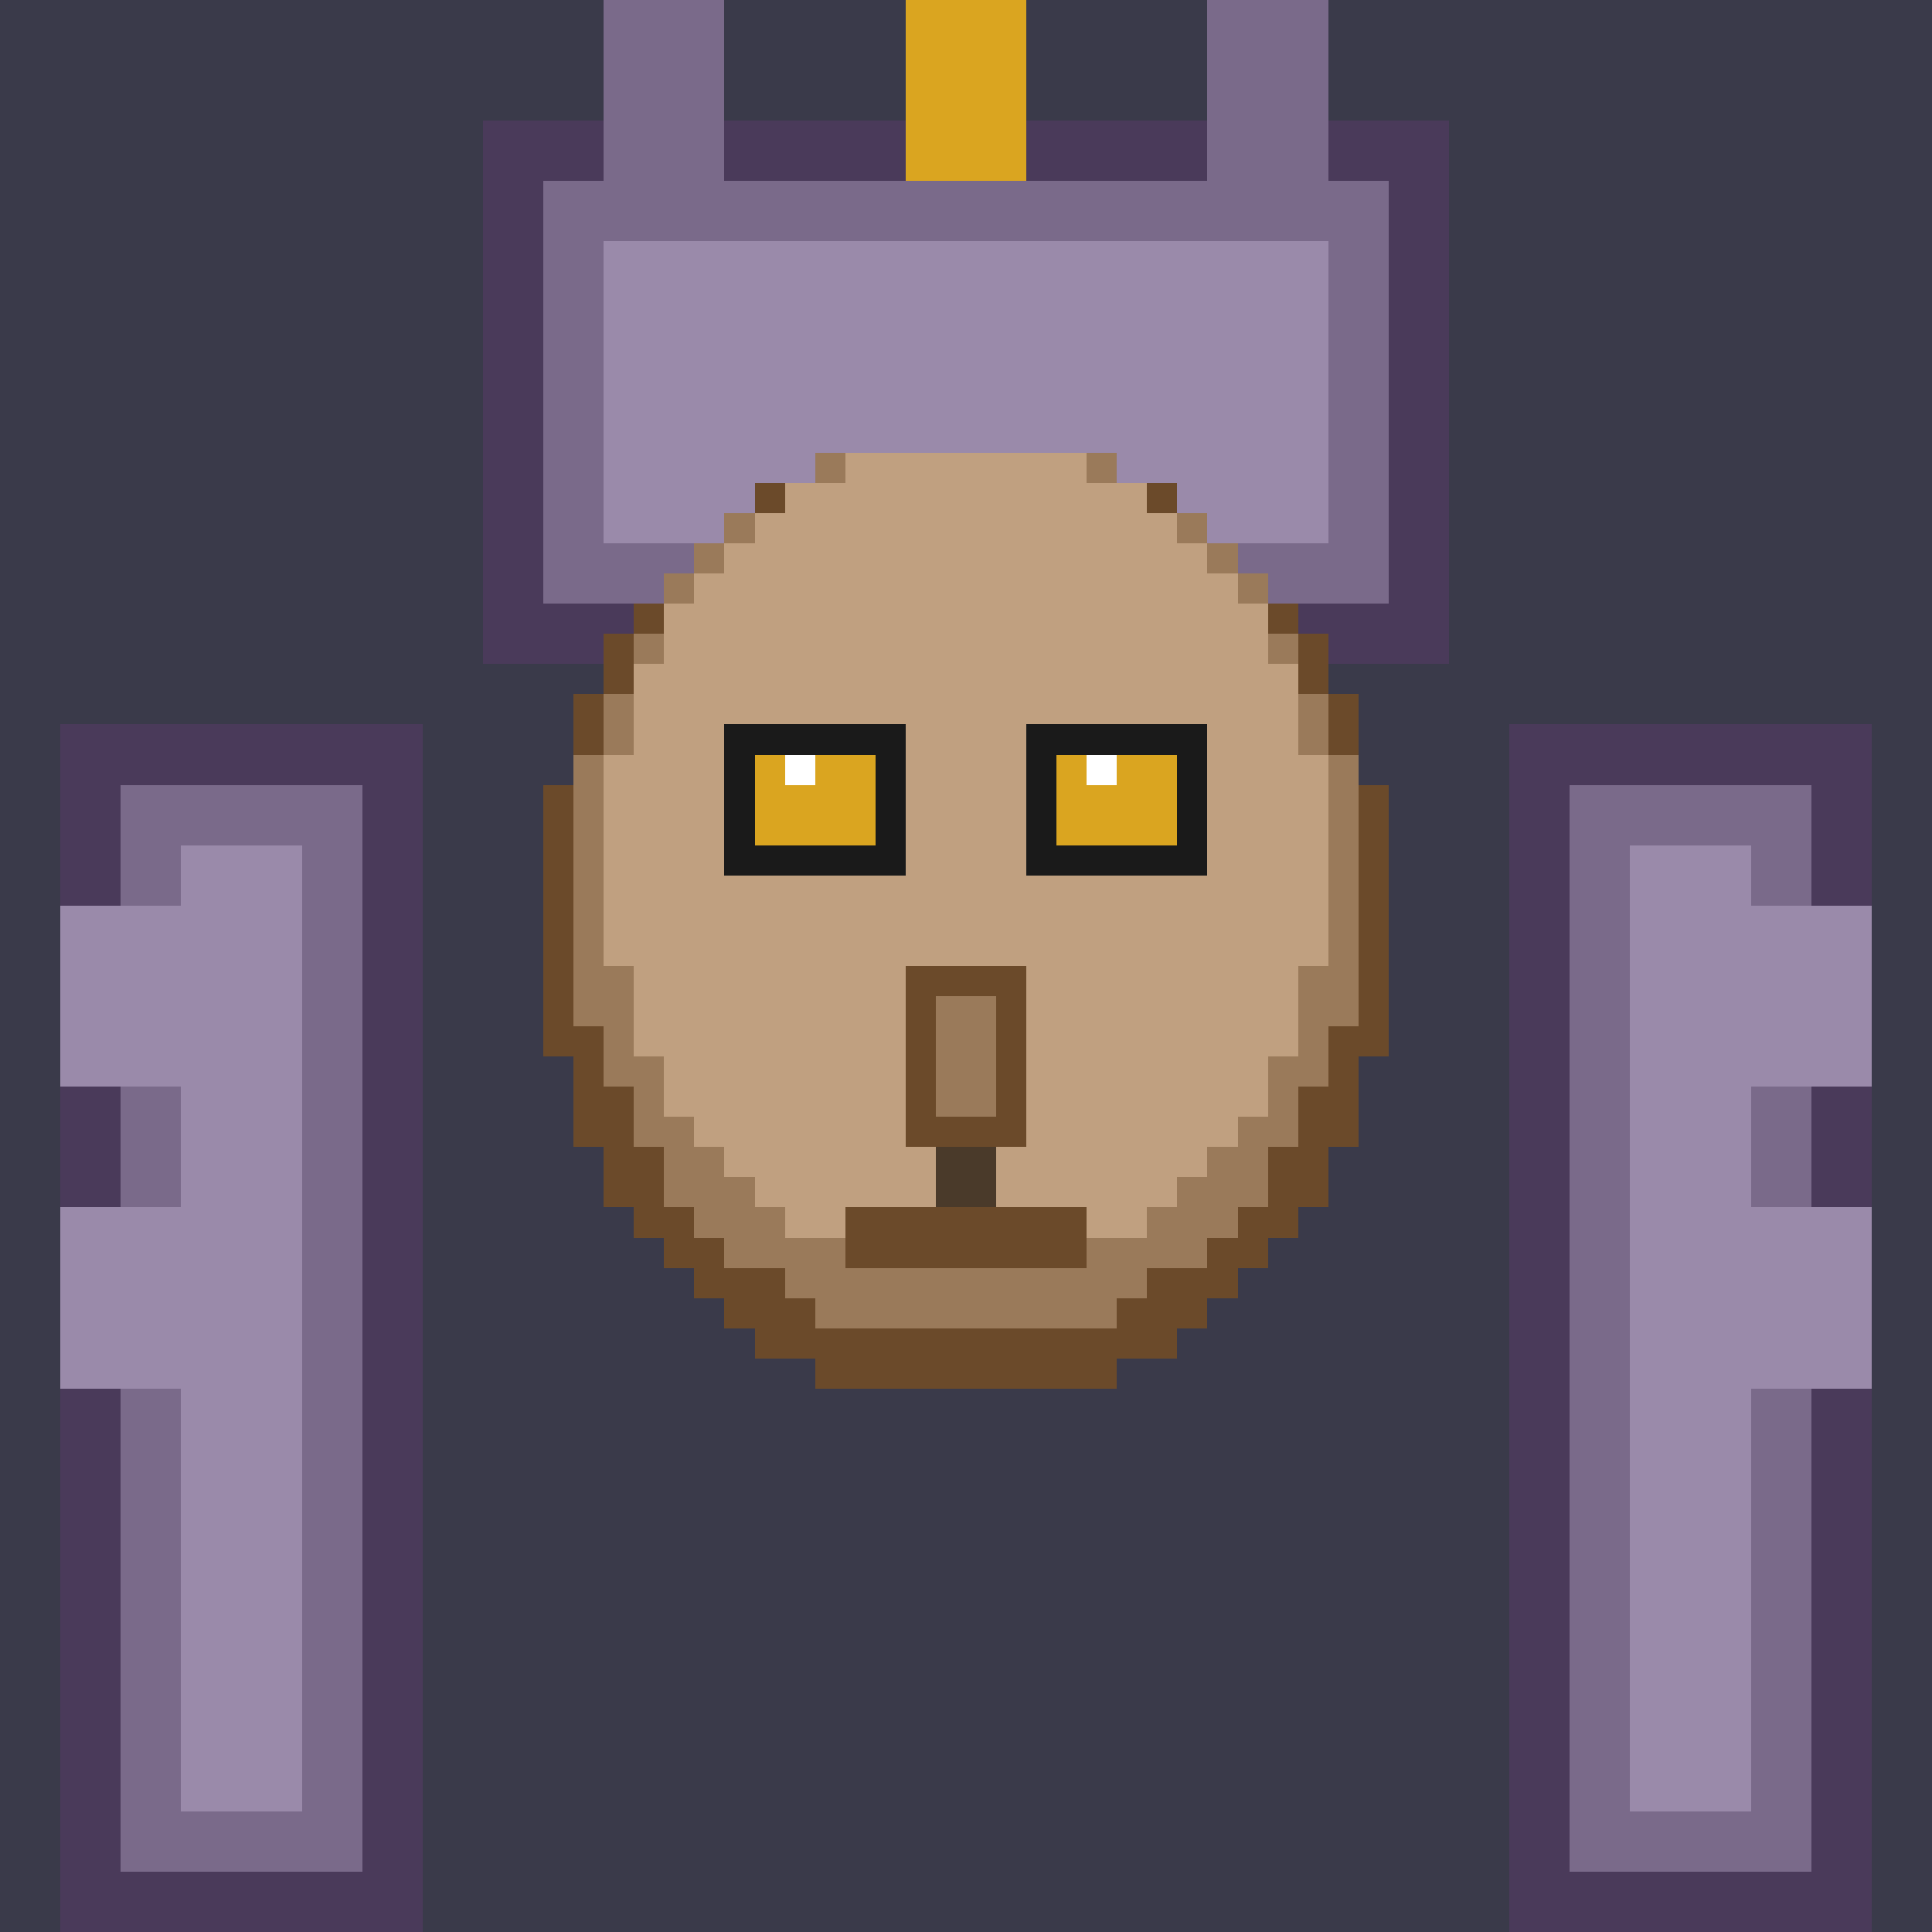
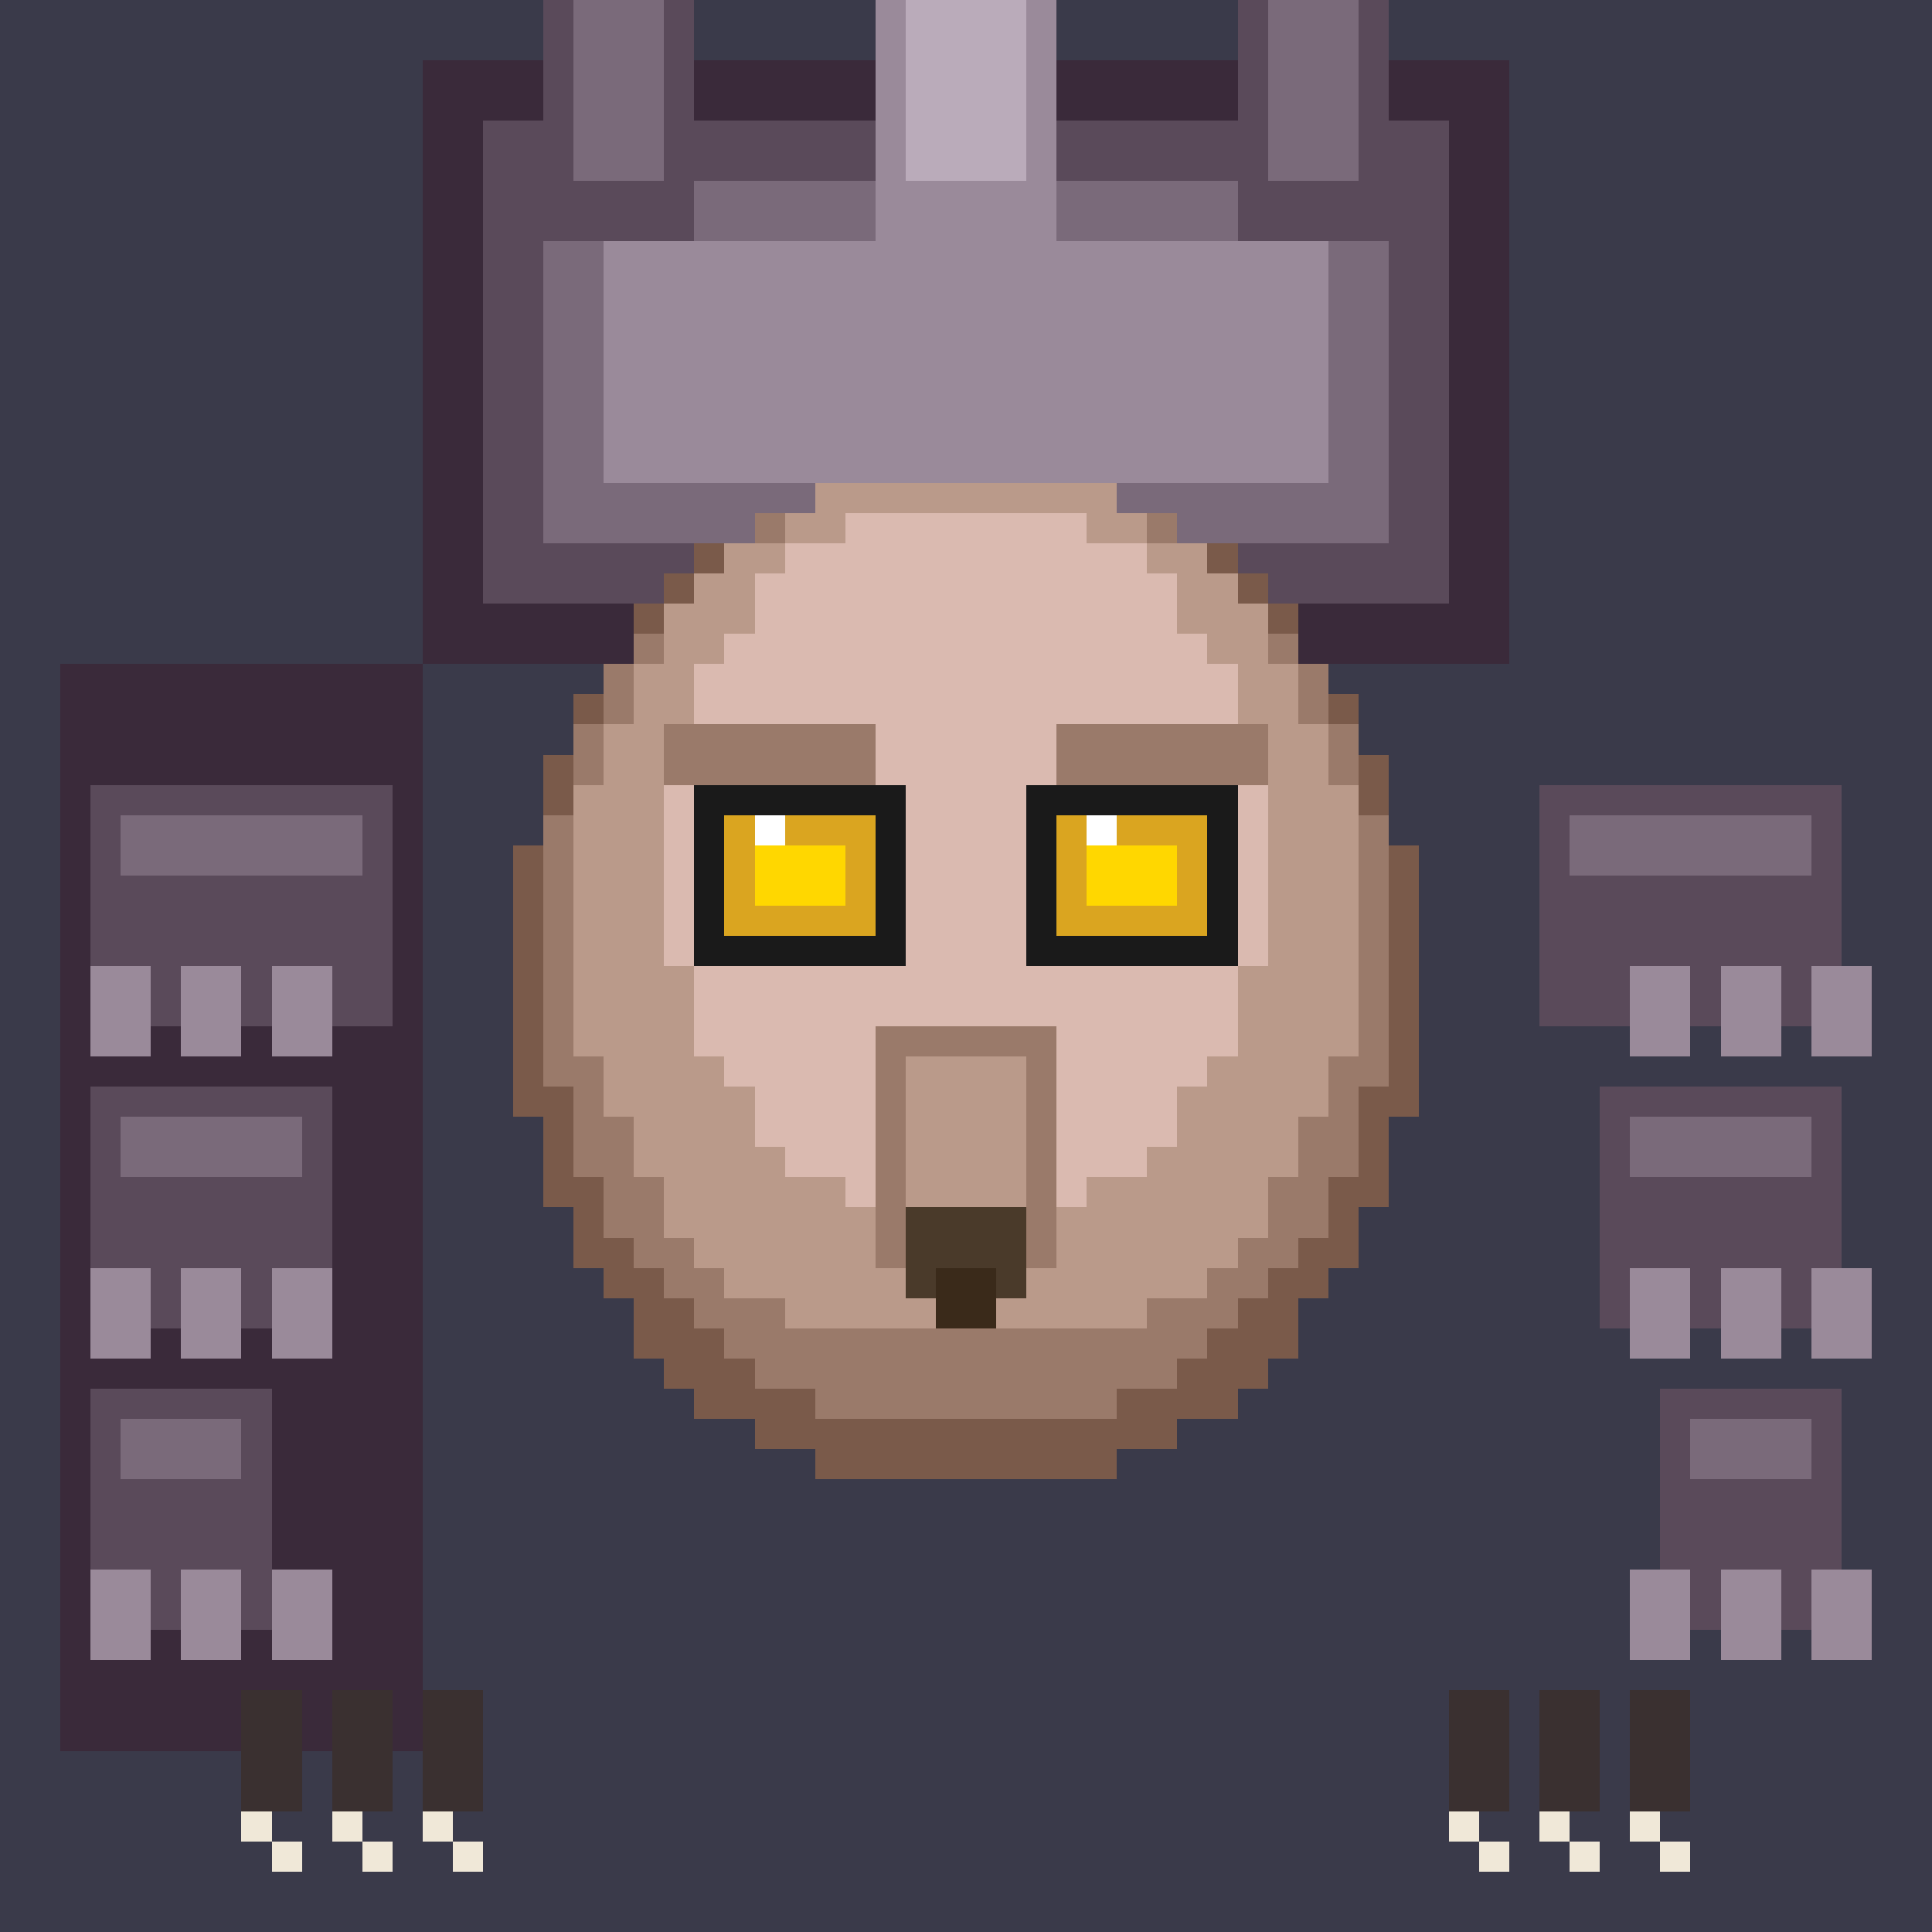
<svg xmlns="http://www.w3.org/2000/svg" viewBox="0 0 64 64" shape-rendering="crispEdges">
  <rect x="0" y="0" width="64" height="64" fill="#3a3a4a" />
-   <rect x="2" y="24" width="12" height="40" fill="#4a3a5a" />
-   <rect x="4" y="26" width="8" height="36" fill="#7a6a8a" />
-   <rect x="6" y="28" width="4" height="32" fill="#9a8aaa" />
-   <rect x="50" y="24" width="12" height="40" fill="#4a3a5a" />
-   <rect x="52" y="26" width="8" height="36" fill="#7a6a8a" />
-   <rect x="54" y="28" width="4" height="32" fill="#9a8aaa" />
-   <rect x="2" y="30" width="4" height="6" fill="#9a8aaa" />
-   <rect x="2" y="40" width="4" height="6" fill="#9a8aaa" />
-   <rect x="58" y="30" width="4" height="6" fill="#9a8aaa" />
-   <rect x="58" y="40" width="4" height="6" fill="#9a8aaa" />
-   <rect x="16" y="4" width="32" height="18" fill="#4a3a5a" />
-   <rect x="18" y="6" width="28" height="14" fill="#7a6a8a" />
-   <rect x="20" y="8" width="24" height="10" fill="#9a8aaa" />
-   <rect x="20" y="0" width="4" height="8" fill="#7a6a8a" />
-   <rect x="40" y="0" width="4" height="8" fill="#7a6a8a" />
-   <rect x="30" y="0" width="4" height="6" fill="#daa520" />
-   <rect x="27" y="15" width="10" height="1" fill="#6b4a2a" />
-   <rect x="25" y="16" width="14" height="1" fill="#6b4a2a" />
-   <rect x="24" y="17" width="16" height="1" fill="#6b4a2a" />
-   <rect x="23" y="18" width="18" height="1" fill="#6b4a2a" />
-   <rect x="22" y="19" width="20" height="1" fill="#6b4a2a" />
-   <rect x="21" y="20" width="22" height="1" fill="#6b4a2a" />
-   <rect x="20" y="21" width="24" height="1" fill="#6b4a2a" />
-   <rect x="20" y="22" width="24" height="1" fill="#6b4a2a" />
-   <rect x="19" y="23" width="26" height="1" fill="#6b4a2a" />
-   <rect x="19" y="24" width="26" height="1" fill="#6b4a2a" />
-   <rect x="19" y="25" width="26" height="1" fill="#6b4a2a" />
-   <rect x="18" y="26" width="28" height="1" fill="#6b4a2a" />
-   <rect x="18" y="27" width="28" height="1" fill="#6b4a2a" />
-   <rect x="18" y="28" width="28" height="1" fill="#6b4a2a" />
-   <rect x="18" y="29" width="28" height="1" fill="#6b4a2a" />
-   <rect x="18" y="30" width="28" height="1" fill="#6b4a2a" />
-   <rect x="18" y="31" width="28" height="1" fill="#6b4a2a" />
-   <rect x="18" y="32" width="28" height="1" fill="#6b4a2a" />
-   <rect x="18" y="33" width="28" height="1" fill="#6b4a2a" />
-   <rect x="18" y="34" width="28" height="1" fill="#6b4a2a" />
-   <rect x="19" y="35" width="26" height="1" fill="#6b4a2a" />
-   <rect x="19" y="36" width="26" height="1" fill="#6b4a2a" />
-   <rect x="19" y="37" width="26" height="1" fill="#6b4a2a" />
-   <rect x="20" y="38" width="24" height="1" fill="#6b4a2a" />
-   <rect x="20" y="39" width="24" height="1" fill="#6b4a2a" />
-   <rect x="21" y="40" width="22" height="1" fill="#6b4a2a" />
-   <rect x="22" y="41" width="20" height="1" fill="#6b4a2a" />
-   <rect x="23" y="42" width="18" height="1" fill="#6b4a2a" />
-   <rect x="24" y="43" width="16" height="1" fill="#6b4a2a" />
-   <rect x="25" y="44" width="14" height="1" fill="#6b4a2a" />
-   <rect x="27" y="45" width="10" height="1" fill="#6b4a2a" />
-   <rect x="27" y="15" width="10" height="1" fill="#9a7a5a" />
-   <rect x="26" y="16" width="12" height="1" fill="#9a7a5a" />
-   <rect x="24" y="17" width="16" height="1" fill="#9a7a5a" />
-   <rect x="23" y="18" width="18" height="1" fill="#9a7a5a" />
-   <rect x="22" y="19" width="20" height="1" fill="#9a7a5a" />
-   <rect x="22" y="20" width="20" height="1" fill="#9a7a5a" />
-   <rect x="21" y="21" width="22" height="1" fill="#9a7a5a" />
-   <rect x="21" y="22" width="22" height="1" fill="#9a7a5a" />
-   <rect x="20" y="23" width="24" height="1" fill="#9a7a5a" />
-   <rect x="20" y="24" width="24" height="1" fill="#9a7a5a" />
-   <rect x="19" y="25" width="26" height="1" fill="#9a7a5a" />
-   <rect x="19" y="26" width="26" height="1" fill="#9a7a5a" />
-   <rect x="19" y="27" width="26" height="1" fill="#9a7a5a" />
-   <rect x="19" y="28" width="26" height="1" fill="#9a7a5a" />
-   <rect x="19" y="29" width="26" height="1" fill="#9a7a5a" />
-   <rect x="19" y="30" width="26" height="1" fill="#9a7a5a" />
-   <rect x="19" y="31" width="26" height="1" fill="#9a7a5a" />
-   <rect x="19" y="32" width="26" height="1" fill="#9a7a5a" />
-   <rect x="19" y="33" width="26" height="1" fill="#9a7a5a" />
-   <rect x="20" y="34" width="24" height="1" fill="#9a7a5a" />
-   <rect x="20" y="35" width="24" height="1" fill="#9a7a5a" />
-   <rect x="21" y="36" width="22" height="1" fill="#9a7a5a" />
-   <rect x="21" y="37" width="22" height="1" fill="#9a7a5a" />
-   <rect x="22" y="38" width="20" height="1" fill="#9a7a5a" />
-   <rect x="22" y="39" width="20" height="1" fill="#9a7a5a" />
-   <rect x="23" y="40" width="18" height="1" fill="#9a7a5a" />
-   <rect x="24" y="41" width="16" height="1" fill="#9a7a5a" />
-   <rect x="26" y="42" width="12" height="1" fill="#9a7a5a" />
-   <rect x="27" y="43" width="10" height="1" fill="#9a7a5a" />
-   <rect x="28" y="15" width="8" height="1" fill="#c0a080" />
-   <rect x="26" y="16" width="12" height="1" fill="#c0a080" />
-   <rect x="25" y="17" width="14" height="1" fill="#c0a080" />
-   <rect x="24" y="18" width="16" height="1" fill="#c0a080" />
-   <rect x="23" y="19" width="18" height="1" fill="#c0a080" />
-   <rect x="22" y="20" width="20" height="1" fill="#c0a080" />
-   <rect x="22" y="21" width="20" height="1" fill="#c0a080" />
-   <rect x="21" y="22" width="22" height="1" fill="#c0a080" />
-   <rect x="21" y="23" width="22" height="1" fill="#c0a080" />
-   <rect x="21" y="24" width="22" height="1" fill="#c0a080" />
-   <rect x="20" y="25" width="24" height="1" fill="#c0a080" />
-   <rect x="20" y="26" width="24" height="1" fill="#c0a080" />
-   <rect x="20" y="27" width="24" height="1" fill="#c0a080" />
-   <rect x="20" y="28" width="24" height="1" fill="#c0a080" />
-   <rect x="20" y="29" width="24" height="1" fill="#c0a080" />
-   <rect x="20" y="30" width="24" height="1" fill="#c0a080" />
-   <rect x="20" y="31" width="24" height="1" fill="#c0a080" />
-   <rect x="21" y="32" width="22" height="1" fill="#c0a080" />
-   <rect x="21" y="33" width="22" height="1" fill="#c0a080" />
-   <rect x="21" y="34" width="22" height="1" fill="#c0a080" />
-   <rect x="22" y="35" width="20" height="1" fill="#c0a080" />
-   <rect x="22" y="36" width="20" height="1" fill="#c0a080" />
-   <rect x="23" y="37" width="18" height="1" fill="#c0a080" />
-   <rect x="24" y="38" width="16" height="1" fill="#c0a080" />
-   <rect x="25" y="39" width="14" height="1" fill="#c0a080" />
-   <rect x="26" y="40" width="12" height="1" fill="#c0a080" />
-   <rect x="28" y="41" width="8" height="1" fill="#c0a080" />
-   <rect x="24" y="24" width="6" height="5" fill="#1a1a1a" />
-   <rect x="34" y="24" width="6" height="5" fill="#1a1a1a" />
-   <rect x="25" y="25" width="4" height="3" fill="#daa520" />
-   <rect x="35" y="25" width="4" height="3" fill="#daa520" />
-   <rect x="26" y="25" width="1" height="1" fill="#ffffff" />
-   <rect x="36" y="25" width="1" height="1" fill="#ffffff" />
-   <rect x="30" y="32" width="4" height="6" fill="#6b4a2a" />
-   <rect x="31" y="33" width="2" height="4" fill="#9a7a5a" />
-   <rect x="31" y="38" width="2" height="2" fill="#4a3a2a" />
-   <rect x="28" y="40" width="8" height="2" fill="#6b4a2a" />
+   <rect x="2" y="22" width="12" height="36" fill="#3a2a3a" />
+   <rect x="3" y="26" width="10" height="8" fill="#5a4a5a" />
+   <rect x="4" y="27" width="8" height="2" fill="#7a6a7a" />
+   <rect x="3" y="32" width="2" height="3" fill="#9a8a9a" />
+   <rect x="6" y="32" width="2" height="3" fill="#9a8a9a" />
+   <rect x="9" y="32" width="2" height="3" fill="#9a8a9a" />
+   <rect x="3" y="36" width="8" height="8" fill="#5a4a5a" />
+   <rect x="4" y="37" width="6" height="2" fill="#7a6a7a" />
+   <rect x="3" y="42" width="2" height="3" fill="#9a8a9a" />
+   <rect x="6" y="42" width="2" height="3" fill="#9a8a9a" />
+   <rect x="9" y="42" width="2" height="3" fill="#9a8a9a" />
+   <rect x="3" y="46" width="6" height="8" fill="#5a4a5a" />
+   <rect x="4" y="47" width="4" height="2" fill="#7a6a7a" />
+   <rect x="3" y="52" width="2" height="3" fill="#9a8a9a" />
+   <rect x="6" y="52" width="2" height="3" fill="#9a8a9a" />
+   <rect x="9" y="52" width="2" height="3" fill="#9a8a9a" />
+   <rect x="62" y="22" width="-12" height="36" fill="#3a2a3a" />
+   <rect x="51" y="26" width="10" height="8" fill="#5a4a5a" />
+   <rect x="52" y="27" width="8" height="2" fill="#7a6a7a" />
+   <rect x="60" y="32" width="2" height="3" fill="#9a8a9a" />
+   <rect x="57" y="32" width="2" height="3" fill="#9a8a9a" />
+   <rect x="54" y="32" width="2" height="3" fill="#9a8a9a" />
+   <rect x="53" y="36" width="8" height="8" fill="#5a4a5a" />
+   <rect x="54" y="37" width="6" height="2" fill="#7a6a7a" />
+   <rect x="60" y="42" width="2" height="3" fill="#9a8a9a" />
+   <rect x="57" y="42" width="2" height="3" fill="#9a8a9a" />
+   <rect x="54" y="42" width="2" height="3" fill="#9a8a9a" />
+   <rect x="55" y="46" width="6" height="8" fill="#5a4a5a" />
+   <rect x="56" y="47" width="4" height="2" fill="#7a6a7a" />
+   <rect x="60" y="52" width="2" height="3" fill="#9a8a9a" />
+   <rect x="57" y="52" width="2" height="3" fill="#9a8a9a" />
+   <rect x="54" y="52" width="2" height="3" fill="#9a8a9a" />
+   <rect x="14" y="2" width="36" height="20" fill="#3a2a3a" />
+   <rect x="16" y="4" width="32" height="16" fill="#5a4a5a" />
+   <rect x="18" y="6" width="28" height="12" fill="#7a6a7a" />
+   <rect x="20" y="8" width="24" height="8" fill="#9a8a9a" />
+   <rect x="18" y="-2" width="5" height="10" fill="#5a4a5a" />
+   <rect x="19" y="0" width="3" height="6" fill="#7a6a7a" />
+   <rect x="41" y="-2" width="5" height="10" fill="#5a4a5a" />
+   <rect x="42" y="0" width="3" height="6" fill="#7a6a7a" />
+   <rect x="29" y="-4" width="6" height="12" fill="#9a8a9a" />
+   <rect x="30" y="-2" width="4" height="8" fill="#baabba" />
+   <rect x="27" y="16" width="10" height="1" fill="#7a5a4a" />
+   <rect x="25" y="17" width="14" height="1" fill="#7a5a4a" />
+   <rect x="23" y="18" width="18" height="1" fill="#7a5a4a" />
+   <rect x="22" y="19" width="20" height="1" fill="#7a5a4a" />
+   <rect x="21" y="20" width="22" height="1" fill="#7a5a4a" />
+   <rect x="21" y="21" width="22" height="1" fill="#7a5a4a" />
+   <rect x="20" y="22" width="24" height="1" fill="#7a5a4a" />
+   <rect x="19" y="23" width="26" height="1" fill="#7a5a4a" />
+   <rect x="19" y="24" width="26" height="1" fill="#7a5a4a" />
+   <rect x="18" y="25" width="28" height="1" fill="#7a5a4a" />
+   <rect x="18" y="26" width="28" height="1" fill="#7a5a4a" />
+   <rect x="18" y="27" width="28" height="1" fill="#7a5a4a" />
+   <rect x="17" y="28" width="30" height="1" fill="#7a5a4a" />
+   <rect x="17" y="29" width="30" height="1" fill="#7a5a4a" />
+   <rect x="17" y="30" width="30" height="1" fill="#7a5a4a" />
+   <rect x="17" y="31" width="30" height="1" fill="#7a5a4a" />
+   <rect x="17" y="32" width="30" height="1" fill="#7a5a4a" />
+   <rect x="17" y="33" width="30" height="1" fill="#7a5a4a" />
+   <rect x="17" y="34" width="30" height="1" fill="#7a5a4a" />
+   <rect x="17" y="35" width="30" height="1" fill="#7a5a4a" />
+   <rect x="17" y="36" width="30" height="1" fill="#7a5a4a" />
+   <rect x="18" y="37" width="28" height="1" fill="#7a5a4a" />
+   <rect x="18" y="38" width="28" height="1" fill="#7a5a4a" />
+   <rect x="18" y="39" width="28" height="1" fill="#7a5a4a" />
+   <rect x="19" y="40" width="26" height="1" fill="#7a5a4a" />
+   <rect x="19" y="41" width="26" height="1" fill="#7a5a4a" />
+   <rect x="20" y="42" width="24" height="1" fill="#7a5a4a" />
+   <rect x="21" y="43" width="22" height="1" fill="#7a5a4a" />
+   <rect x="21" y="44" width="22" height="1" fill="#7a5a4a" />
+   <rect x="22" y="45" width="20" height="1" fill="#7a5a4a" />
+   <rect x="23" y="46" width="18" height="1" fill="#7a5a4a" />
+   <rect x="25" y="47" width="14" height="1" fill="#7a5a4a" />
+   <rect x="27" y="48" width="10" height="1" fill="#7a5a4a" />
+   <rect x="27" y="16" width="10" height="1" fill="#9a7a6a" />
+   <rect x="25" y="17" width="14" height="1" fill="#9a7a6a" />
+   <rect x="24" y="18" width="16" height="1" fill="#9a7a6a" />
+   <rect x="23" y="19" width="18" height="1" fill="#9a7a6a" />
+   <rect x="22" y="20" width="20" height="1" fill="#9a7a6a" />
+   <rect x="21" y="21" width="22" height="1" fill="#9a7a6a" />
+   <rect x="20" y="22" width="24" height="1" fill="#9a7a6a" />
+   <rect x="20" y="23" width="24" height="1" fill="#9a7a6a" />
+   <rect x="19" y="24" width="26" height="1" fill="#9a7a6a" />
+   <rect x="19" y="25" width="26" height="1" fill="#9a7a6a" />
+   <rect x="19" y="26" width="26" height="1" fill="#9a7a6a" />
+   <rect x="18" y="27" width="28" height="1" fill="#9a7a6a" />
+   <rect x="18" y="28" width="28" height="1" fill="#9a7a6a" />
+   <rect x="18" y="29" width="28" height="1" fill="#9a7a6a" />
+   <rect x="18" y="30" width="28" height="1" fill="#9a7a6a" />
+   <rect x="18" y="31" width="28" height="1" fill="#9a7a6a" />
+   <rect x="18" y="32" width="28" height="1" fill="#9a7a6a" />
+   <rect x="18" y="33" width="28" height="1" fill="#9a7a6a" />
+   <rect x="18" y="34" width="28" height="1" fill="#9a7a6a" />
+   <rect x="18" y="35" width="28" height="1" fill="#9a7a6a" />
+   <rect x="19" y="36" width="26" height="1" fill="#9a7a6a" />
+   <rect x="19" y="37" width="26" height="1" fill="#9a7a6a" />
+   <rect x="19" y="38" width="26" height="1" fill="#9a7a6a" />
+   <rect x="20" y="39" width="24" height="1" fill="#9a7a6a" />
+   <rect x="20" y="40" width="24" height="1" fill="#9a7a6a" />
+   <rect x="21" y="41" width="22" height="1" fill="#9a7a6a" />
+   <rect x="22" y="42" width="20" height="1" fill="#9a7a6a" />
+   <rect x="23" y="43" width="18" height="1" fill="#9a7a6a" />
+   <rect x="24" y="44" width="16" height="1" fill="#9a7a6a" />
+   <rect x="25" y="45" width="14" height="1" fill="#9a7a6a" />
+   <rect x="27" y="46" width="10" height="1" fill="#9a7a6a" />
+   <rect x="27" y="16" width="10" height="1" fill="#ba9a8a" />
+   <rect x="26" y="17" width="12" height="1" fill="#ba9a8a" />
+   <rect x="24" y="18" width="16" height="1" fill="#ba9a8a" />
+   <rect x="23" y="19" width="18" height="1" fill="#ba9a8a" />
+   <rect x="22" y="20" width="20" height="1" fill="#ba9a8a" />
+   <rect x="22" y="21" width="20" height="1" fill="#ba9a8a" />
+   <rect x="21" y="22" width="22" height="1" fill="#ba9a8a" />
+   <rect x="21" y="23" width="22" height="1" fill="#ba9a8a" />
+   <rect x="20" y="24" width="24" height="1" fill="#ba9a8a" />
+   <rect x="20" y="25" width="24" height="1" fill="#ba9a8a" />
+   <rect x="19" y="26" width="26" height="1" fill="#ba9a8a" />
+   <rect x="19" y="27" width="26" height="1" fill="#ba9a8a" />
+   <rect x="19" y="28" width="26" height="1" fill="#ba9a8a" />
+   <rect x="19" y="29" width="26" height="1" fill="#ba9a8a" />
+   <rect x="19" y="30" width="26" height="1" fill="#ba9a8a" />
+   <rect x="19" y="31" width="26" height="1" fill="#ba9a8a" />
+   <rect x="19" y="32" width="26" height="1" fill="#ba9a8a" />
+   <rect x="19" y="33" width="26" height="1" fill="#ba9a8a" />
+   <rect x="19" y="34" width="26" height="1" fill="#ba9a8a" />
+   <rect x="20" y="35" width="24" height="1" fill="#ba9a8a" />
+   <rect x="20" y="36" width="24" height="1" fill="#ba9a8a" />
+   <rect x="21" y="37" width="22" height="1" fill="#ba9a8a" />
+   <rect x="21" y="38" width="22" height="1" fill="#ba9a8a" />
+   <rect x="22" y="39" width="20" height="1" fill="#ba9a8a" />
+   <rect x="22" y="40" width="20" height="1" fill="#ba9a8a" />
+   <rect x="23" y="41" width="18" height="1" fill="#ba9a8a" />
+   <rect x="24" y="42" width="16" height="1" fill="#ba9a8a" />
+   <rect x="26" y="43" width="12" height="1" fill="#ba9a8a" />
+   <rect x="27" y="44" width="10" height="1" fill="#ba9a8a" />
+   <rect x="28" y="17" width="8" height="1" fill="#dabab0" />
+   <rect x="26" y="18" width="12" height="1" fill="#dabab0" />
+   <rect x="25" y="19" width="14" height="1" fill="#dabab0" />
+   <rect x="25" y="20" width="14" height="1" fill="#dabab0" />
+   <rect x="24" y="21" width="16" height="1" fill="#dabab0" />
+   <rect x="23" y="22" width="18" height="1" fill="#dabab0" />
+   <rect x="23" y="23" width="18" height="1" fill="#dabab0" />
+   <rect x="23" y="24" width="18" height="1" fill="#dabab0" />
+   <rect x="22" y="25" width="20" height="1" fill="#dabab0" />
+   <rect x="22" y="26" width="20" height="1" fill="#dabab0" />
+   <rect x="22" y="27" width="20" height="1" fill="#dabab0" />
+   <rect x="22" y="28" width="20" height="1" fill="#dabab0" />
+   <rect x="22" y="29" width="20" height="1" fill="#dabab0" />
+   <rect x="22" y="30" width="20" height="1" fill="#dabab0" />
+   <rect x="22" y="31" width="20" height="1" fill="#dabab0" />
+   <rect x="23" y="32" width="18" height="1" fill="#dabab0" />
+   <rect x="23" y="33" width="18" height="1" fill="#dabab0" />
+   <rect x="23" y="34" width="18" height="1" fill="#dabab0" />
+   <rect x="24" y="35" width="16" height="1" fill="#dabab0" />
+   <rect x="25" y="36" width="14" height="1" fill="#dabab0" />
+   <rect x="25" y="37" width="14" height="1" fill="#dabab0" />
+   <rect x="26" y="38" width="12" height="1" fill="#dabab0" />
+   <rect x="28" y="39" width="8" height="1" fill="#dabab0" />
+   <rect x="23" y="26" width="7" height="6" fill="#1a1a1a" />
+   <rect x="34" y="26" width="7" height="6" fill="#1a1a1a" />
+   <rect x="24" y="27" width="5" height="4" fill="#daa520" />
+   <rect x="35" y="27" width="5" height="4" fill="#daa520" />
+   <rect x="25" y="28" width="3" height="2" fill="#ffd700" />
+   <rect x="36" y="28" width="3" height="2" fill="#ffd700" />
+   <rect x="25" y="27" width="1" height="1" fill="#ffffff" />
+   <rect x="36" y="27" width="1" height="1" fill="#ffffff" />
+   <rect x="22" y="24" width="7" height="2" fill="#9a7a6a" />
+   <rect x="35" y="24" width="7" height="2" fill="#9a7a6a" />
+   <rect x="29" y="34" width="6" height="8" fill="#9a7a6a" />
+   <rect x="30" y="35" width="4" height="6" fill="#ba9a8a" />
+   <rect x="30" y="40" width="4" height="3" fill="#4a3a2a" />
+   <rect x="31" y="42" width="2" height="2" fill="#3a2a1a" />
+   <rect x="27" y="44" width="10" height="2" fill="#9a7a6a" />
+   <rect x="8" y="56" width="2" height="4" fill="#3a3030" />
+   <rect x="8" y="60" width="1" height="1" fill="#f0e8d8" />
+   <rect x="9" y="61" width="1" height="1" fill="#f0e8d8" />
+   <rect x="11" y="56" width="2" height="4" fill="#3a3030" />
+   <rect x="11" y="60" width="1" height="1" fill="#f0e8d8" />
+   <rect x="12" y="61" width="1" height="1" fill="#f0e8d8" />
+   <rect x="14" y="56" width="2" height="4" fill="#3a3030" />
+   <rect x="14" y="60" width="1" height="1" fill="#f0e8d8" />
+   <rect x="15" y="61" width="1" height="1" fill="#f0e8d8" />
+   <rect x="48" y="56" width="2" height="4" fill="#3a3030" />
+   <rect x="48" y="60" width="1" height="1" fill="#f0e8d8" />
+   <rect x="49" y="61" width="1" height="1" fill="#f0e8d8" />
+   <rect x="51" y="56" width="2" height="4" fill="#3a3030" />
+   <rect x="51" y="60" width="1" height="1" fill="#f0e8d8" />
+   <rect x="52" y="61" width="1" height="1" fill="#f0e8d8" />
+   <rect x="54" y="56" width="2" height="4" fill="#3a3030" />
+   <rect x="54" y="60" width="1" height="1" fill="#f0e8d8" />
+   <rect x="55" y="61" width="1" height="1" fill="#f0e8d8" />
</svg>
